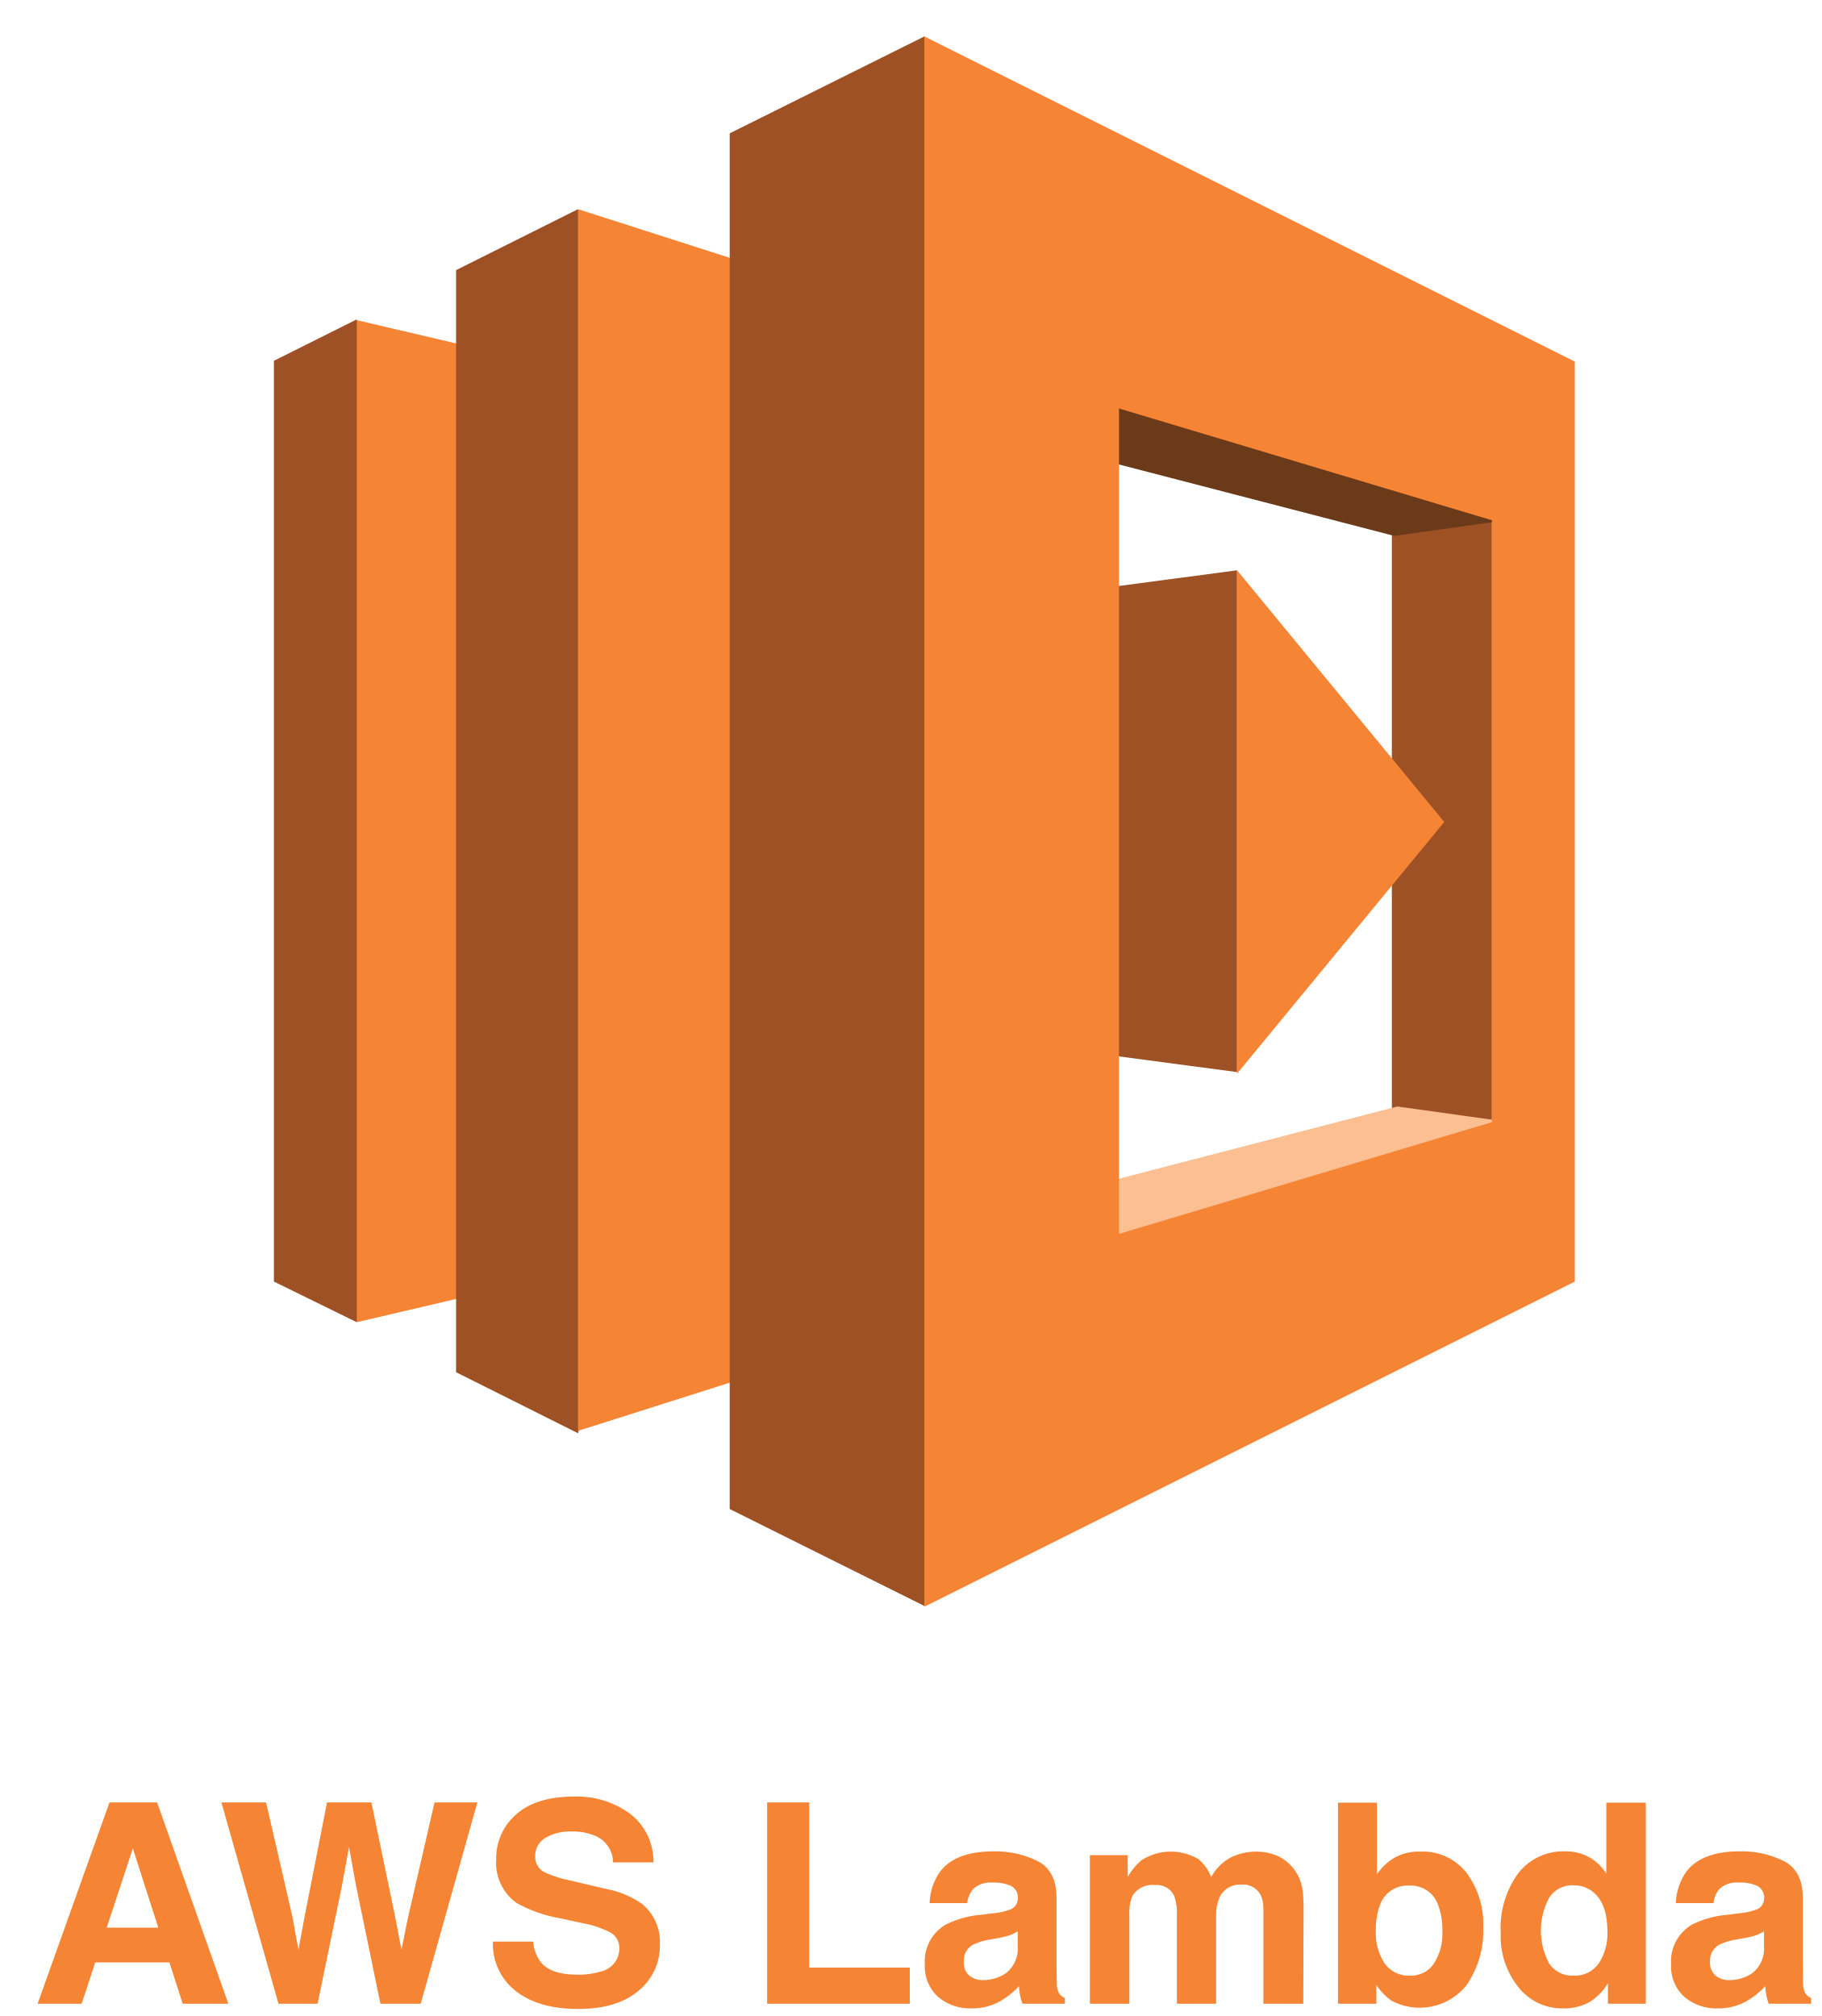
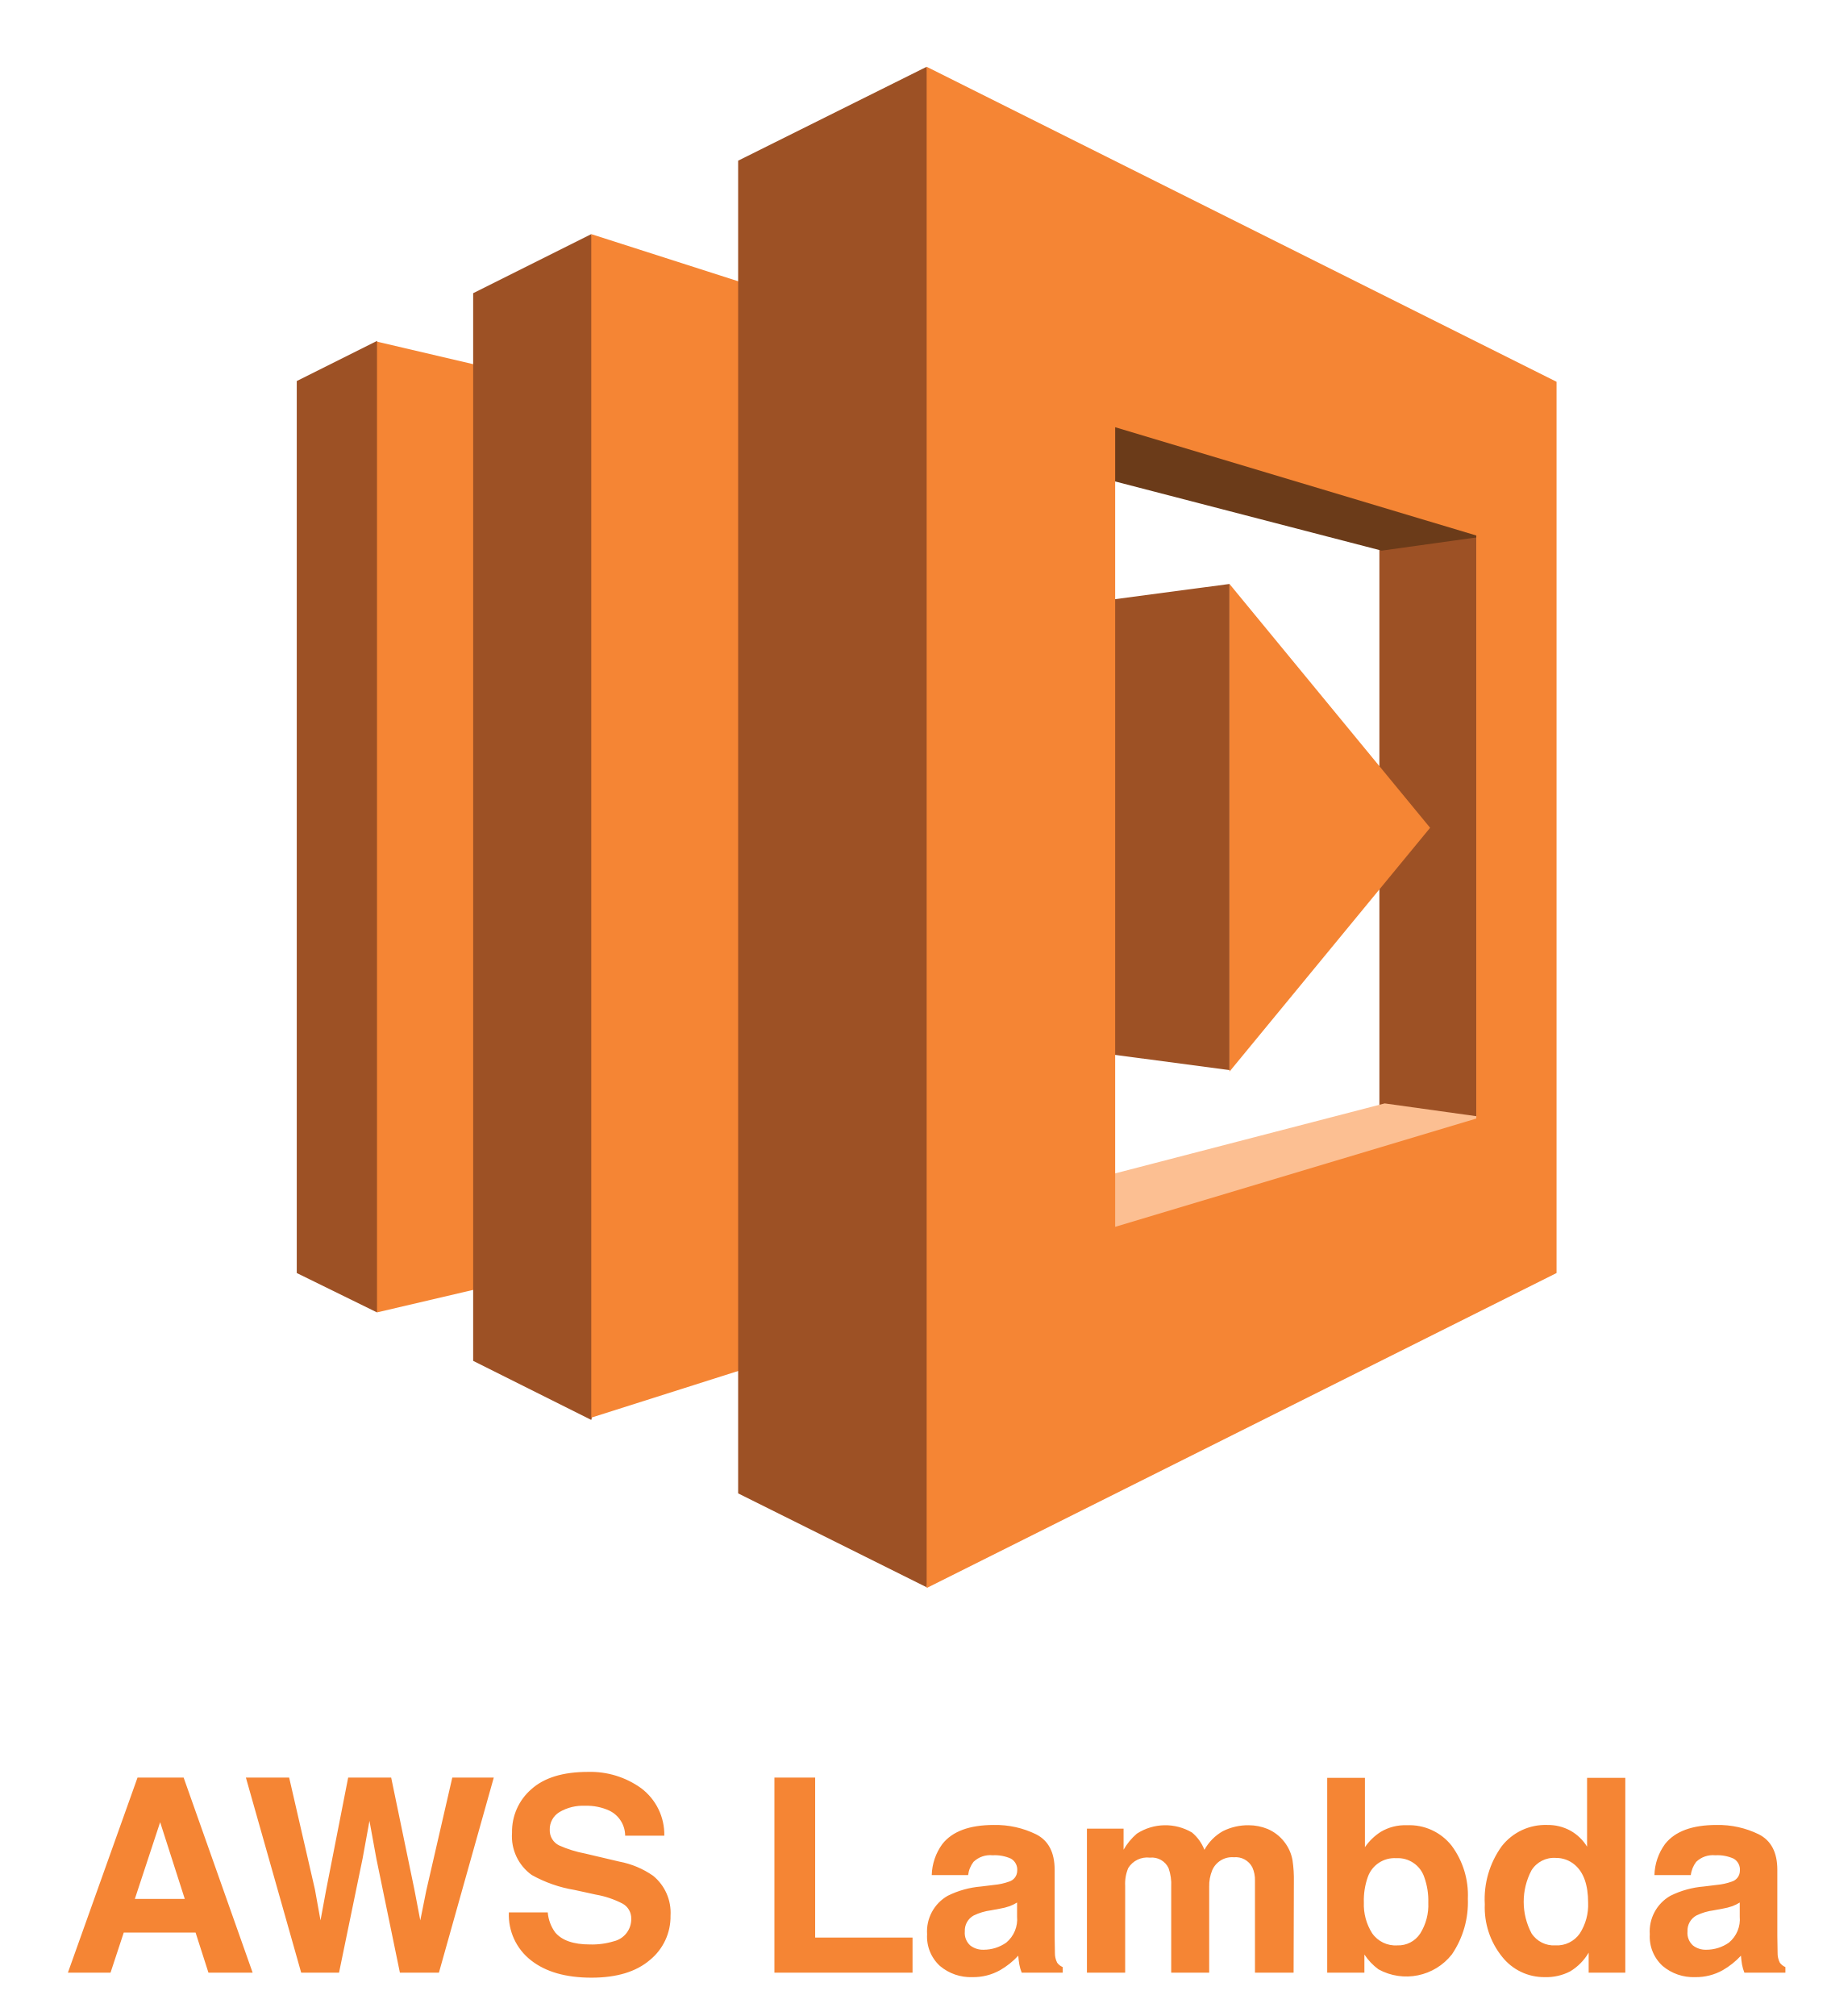
- <svg xmlns="http://www.w3.org/2000/svg" viewBox="95.52 -0.96 232.96 257.92">
+ <svg xmlns="http://www.w3.org/2000/svg" viewBox="91.36 -5.12 241.28 266.24">
  <defs>
    <style>.cls-1{fill:#9d5125}.cls-2{fill:#f58534}</style>
  </defs>
  <path d="M130.557 163l10.6 5.2 18.7-64-18.7-64.3-10.6 5.3V163z" class="cls-1" />
  <path d="M161.657 44.8l-20.5-4.8v128.2l20.5-4.8V44.8z" class="cls-2" />
  <path d="M153.857 33.6l15.599-7.8 19.401 78.4-19.401 78.2-15.599-7.8v-141z" class="cls-1" />
  <path d="M201.257 172l-31.801 10.1V25.8L201.257 36v136z" class="cls-2" />
  <path d="M273.557 53.3h12.8v97.5l-12.8-.7V53.3z" class="cls-1" />
  <path fill="#6b3b19" d="M224.156 54.7l14.3-7.4 46.901 6 1.4 12.5-12.9 1.8-49.701-12.9z" />
  <path fill="#fcbf92" d="M224.557 153.5l14.3 7.4 48.299-18.5-12.899-1.8-49.7 12.9z" />
  <path d="M228.156 132.8l25.601 3.4V72l-25.601 3.4v57.4z" class="cls-1" />
  <path d="M188.857 192.1l24.9 12.4 21.3-100.5-21.3-100.3-24.9 12.4v176z" class="cls-1" />
  <path d="M286.357 142.6l-47.7 14.3V51.3l47.7 14.3v77zm-72.6-138.9v200.9l83.2-41.6V45.3z" class="cls-2" />
  <path d="M253.757 72v64.4l26.5-32.2-26.5-32.2zM109.525 229.634h6.09l9.114 25.76h-5.837l-1.7-5.294h-9.486l-1.746 5.295h-5.631zm-.355 16.026h6.597l-3.254-10.137zm20.383-16.026l3.4 14.752.742 4.105.743-4.021 2.91-14.836h5.68l3.06 14.75.785 4.107.795-3.947 3.433-14.91h5.48l-7.246 25.76h-5.154l-3.11-15.064-.91-4.981-.908 4.981-3.112 15.065h-4.999l-7.303-25.761zm34.157 17.808a5.216 5.216 0 0 0 .982 2.64q1.338 1.59 4.586 1.59a9.875 9.875 0 0 0 3.158-.42 2.998 2.998 0 0 0 2.302-2.988 2.204 2.204 0 0 0-1.127-1.975 12.245 12.245 0 0 0-3.577-1.206l-2.79-.611a17.353 17.353 0 0 1-5.648-1.975 6.281 6.281 0 0 1-2.604-5.575 7.402 7.402 0 0 1 2.548-5.75q2.547-2.29 7.483-2.29a11.477 11.477 0 0 1 7.032 2.159 7.672 7.672 0 0 1 3.052 6.266h-5.173a3.69 3.69 0 0 0-2.078-3.304 7.124 7.124 0 0 0-3.207-.647 6.108 6.108 0 0 0-3.404.84 2.654 2.654 0 0 0-1.273 2.341 2.208 2.208 0 0 0 1.255 2.063 15.608 15.608 0 0 0 3.422 1.066l4.52 1.065a11.521 11.521 0 0 1 4.457 1.87 6.305 6.305 0 0 1 2.302 5.261 7.391 7.391 0 0 1-2.728 5.864q-2.73 2.333-7.71 2.333-5.088 0-8.003-2.298a7.603 7.603 0 0 1-2.914-6.319zm29.938-17.808h5.383v21.13h12.862v4.63h-18.245zm29.006 14.174a7.866 7.866 0 0 0 1.99-.437 1.5 1.5 0 0 0 1.074-1.416 1.672 1.672 0 0 0-.825-1.616 5.193 5.193 0 0 0-2.418-.446 3.177 3.177 0 0 0-2.533.874 3.597 3.597 0 0 0-.708 1.748h-4.806a7.291 7.291 0 0 1 1.404-4.108q1.983-2.516 6.81-2.516a12.14 12.14 0 0 1 5.581 1.24q2.44 1.242 2.44 4.684v8.739q0 .908.035 2.202a2.76 2.76 0 0 0 .298 1.328 1.779 1.779 0 0 0 .733.576v.734h-5.418a5.567 5.567 0 0 1-.314-1.084q-.087-.505-.14-1.153a10.276 10.276 0 0 1-2.39 1.905 7.227 7.227 0 0 1-3.657.926 6.31 6.31 0 0 1-4.298-1.476 5.25 5.25 0 0 1-1.696-4.186 5.424 5.424 0 0 1 2.729-5.086 12.19 12.19 0 0 1 4.401-1.222zm3.046 2.324a5.489 5.489 0 0 1-.966.48 8.058 8.058 0 0 1-1.338.341l-1.134.21a7.472 7.472 0 0 0-2.289.682 2.275 2.275 0 0 0-1.176 2.114 2.207 2.207 0 0 0 .718 1.844 2.73 2.73 0 0 0 1.748.568 5.206 5.206 0 0 0 3.008-.943 4 4 0 0 0 1.429-3.444zm33.083-9.717a5.537 5.537 0 0 1 2.219 1.713 5.471 5.471 0 0 1 1.084 2.446 16.952 16.952 0 0 1 .175 2.814l-.036 12.006h-5.102v-12.128a3.989 3.989 0 0 0-.35-1.783 2.484 2.484 0 0 0-2.447-1.328 2.862 2.862 0 0 0-2.849 1.713 5.384 5.384 0 0 0-.401 2.185v11.342h-5.017v-11.342a6.364 6.364 0 0 0-.35-2.465 2.44 2.44 0 0 0-2.463-1.381 2.942 2.942 0 0 0-2.866 1.38 5.33 5.33 0 0 0-.402 2.343v11.465h-5.05V236.38h4.84v2.78a8.037 8.037 0 0 1 1.747-2.116 6.917 6.917 0 0 1 7.288-.157 5.592 5.592 0 0 1 1.643 2.29 6.327 6.327 0 0 1 2.43-2.465 7.41 7.41 0 0 1 3.425-.786 6.639 6.639 0 0 1 2.482.489zm24.322 2.22a10.947 10.947 0 0 1 2.138 6.99 12.244 12.244 0 0 1-2.108 7.357 7.652 7.652 0 0 1-9.697 1.976 7.576 7.576 0 0 1-1.862-1.958v2.395h-4.911v-25.726h4.981v9.158a7.275 7.275 0 0 1 2.093-2.027 6.242 6.242 0 0 1 3.447-.874 7.12 7.12 0 0 1 5.92 2.709zm-4.163 11.604a7.058 7.058 0 0 0 1.075-4.09 9.147 9.147 0 0 0-.529-3.355 3.68 3.68 0 0 0-3.7-2.517 3.736 3.736 0 0 0-3.753 2.464 9.177 9.177 0 0 0-.53 3.39 7.057 7.057 0 0 0 1.093 4.056 3.75 3.75 0 0 0 3.33 1.607 3.455 3.455 0 0 0 3.014-1.555zm19.862-13.588a6.046 6.046 0 0 1 2.185 2.106v-9.088h5.05v25.726h-4.84v-2.64a7.027 7.027 0 0 1-2.43 2.465 6.818 6.818 0 0 1-3.39.768 7.078 7.078 0 0 1-5.618-2.699 10.371 10.371 0 0 1-2.282-6.93 11.928 11.928 0 0 1 2.246-7.672 7.308 7.308 0 0 1 6.003-2.796 6.146 6.146 0 0 1 3.076.76zm1.224 13.57a6.955 6.955 0 0 0 1.1-4.072q0-3.495-1.764-4.998a3.802 3.802 0 0 0-2.517-.909 3.499 3.499 0 0 0-3.207 1.652 8.904 8.904 0 0 0 .018 8.319 3.515 3.515 0 0 0 3.154 1.581 3.678 3.678 0 0 0 3.216-1.572zm18.082-6.413a7.866 7.866 0 0 0 1.99-.437 1.5 1.5 0 0 0 1.074-1.416 1.672 1.672 0 0 0-.825-1.616 5.193 5.193 0 0 0-2.418-.446 3.177 3.177 0 0 0-2.533.874 3.597 3.597 0 0 0-.708 1.748h-4.806a7.291 7.291 0 0 1 1.404-4.108q1.983-2.516 6.81-2.516a12.14 12.14 0 0 1 5.581 1.24q2.44 1.242 2.44 4.684v8.739q0 .908.035 2.202a2.76 2.76 0 0 0 .298 1.328 1.779 1.779 0 0 0 .733.576v.734h-5.418a5.567 5.567 0 0 1-.314-1.084q-.087-.505-.14-1.153a10.276 10.276 0 0 1-2.39 1.905 7.227 7.227 0 0 1-3.657.926 6.31 6.31 0 0 1-4.298-1.476 5.25 5.25 0 0 1-1.696-4.186 5.424 5.424 0 0 1 2.729-5.086 12.19 12.19 0 0 1 4.401-1.222zm3.046 2.324a5.489 5.489 0 0 1-.966.48 8.058 8.058 0 0 1-1.338.341l-1.133.21a7.472 7.472 0 0 0-2.29.682 2.275 2.275 0 0 0-1.176 2.114 2.207 2.207 0 0 0 .718 1.844 2.73 2.73 0 0 0 1.748.568 5.206 5.206 0 0 0 3.008-.943 4 4 0 0 0 1.429-3.444z" class="cls-2" />
</svg>
